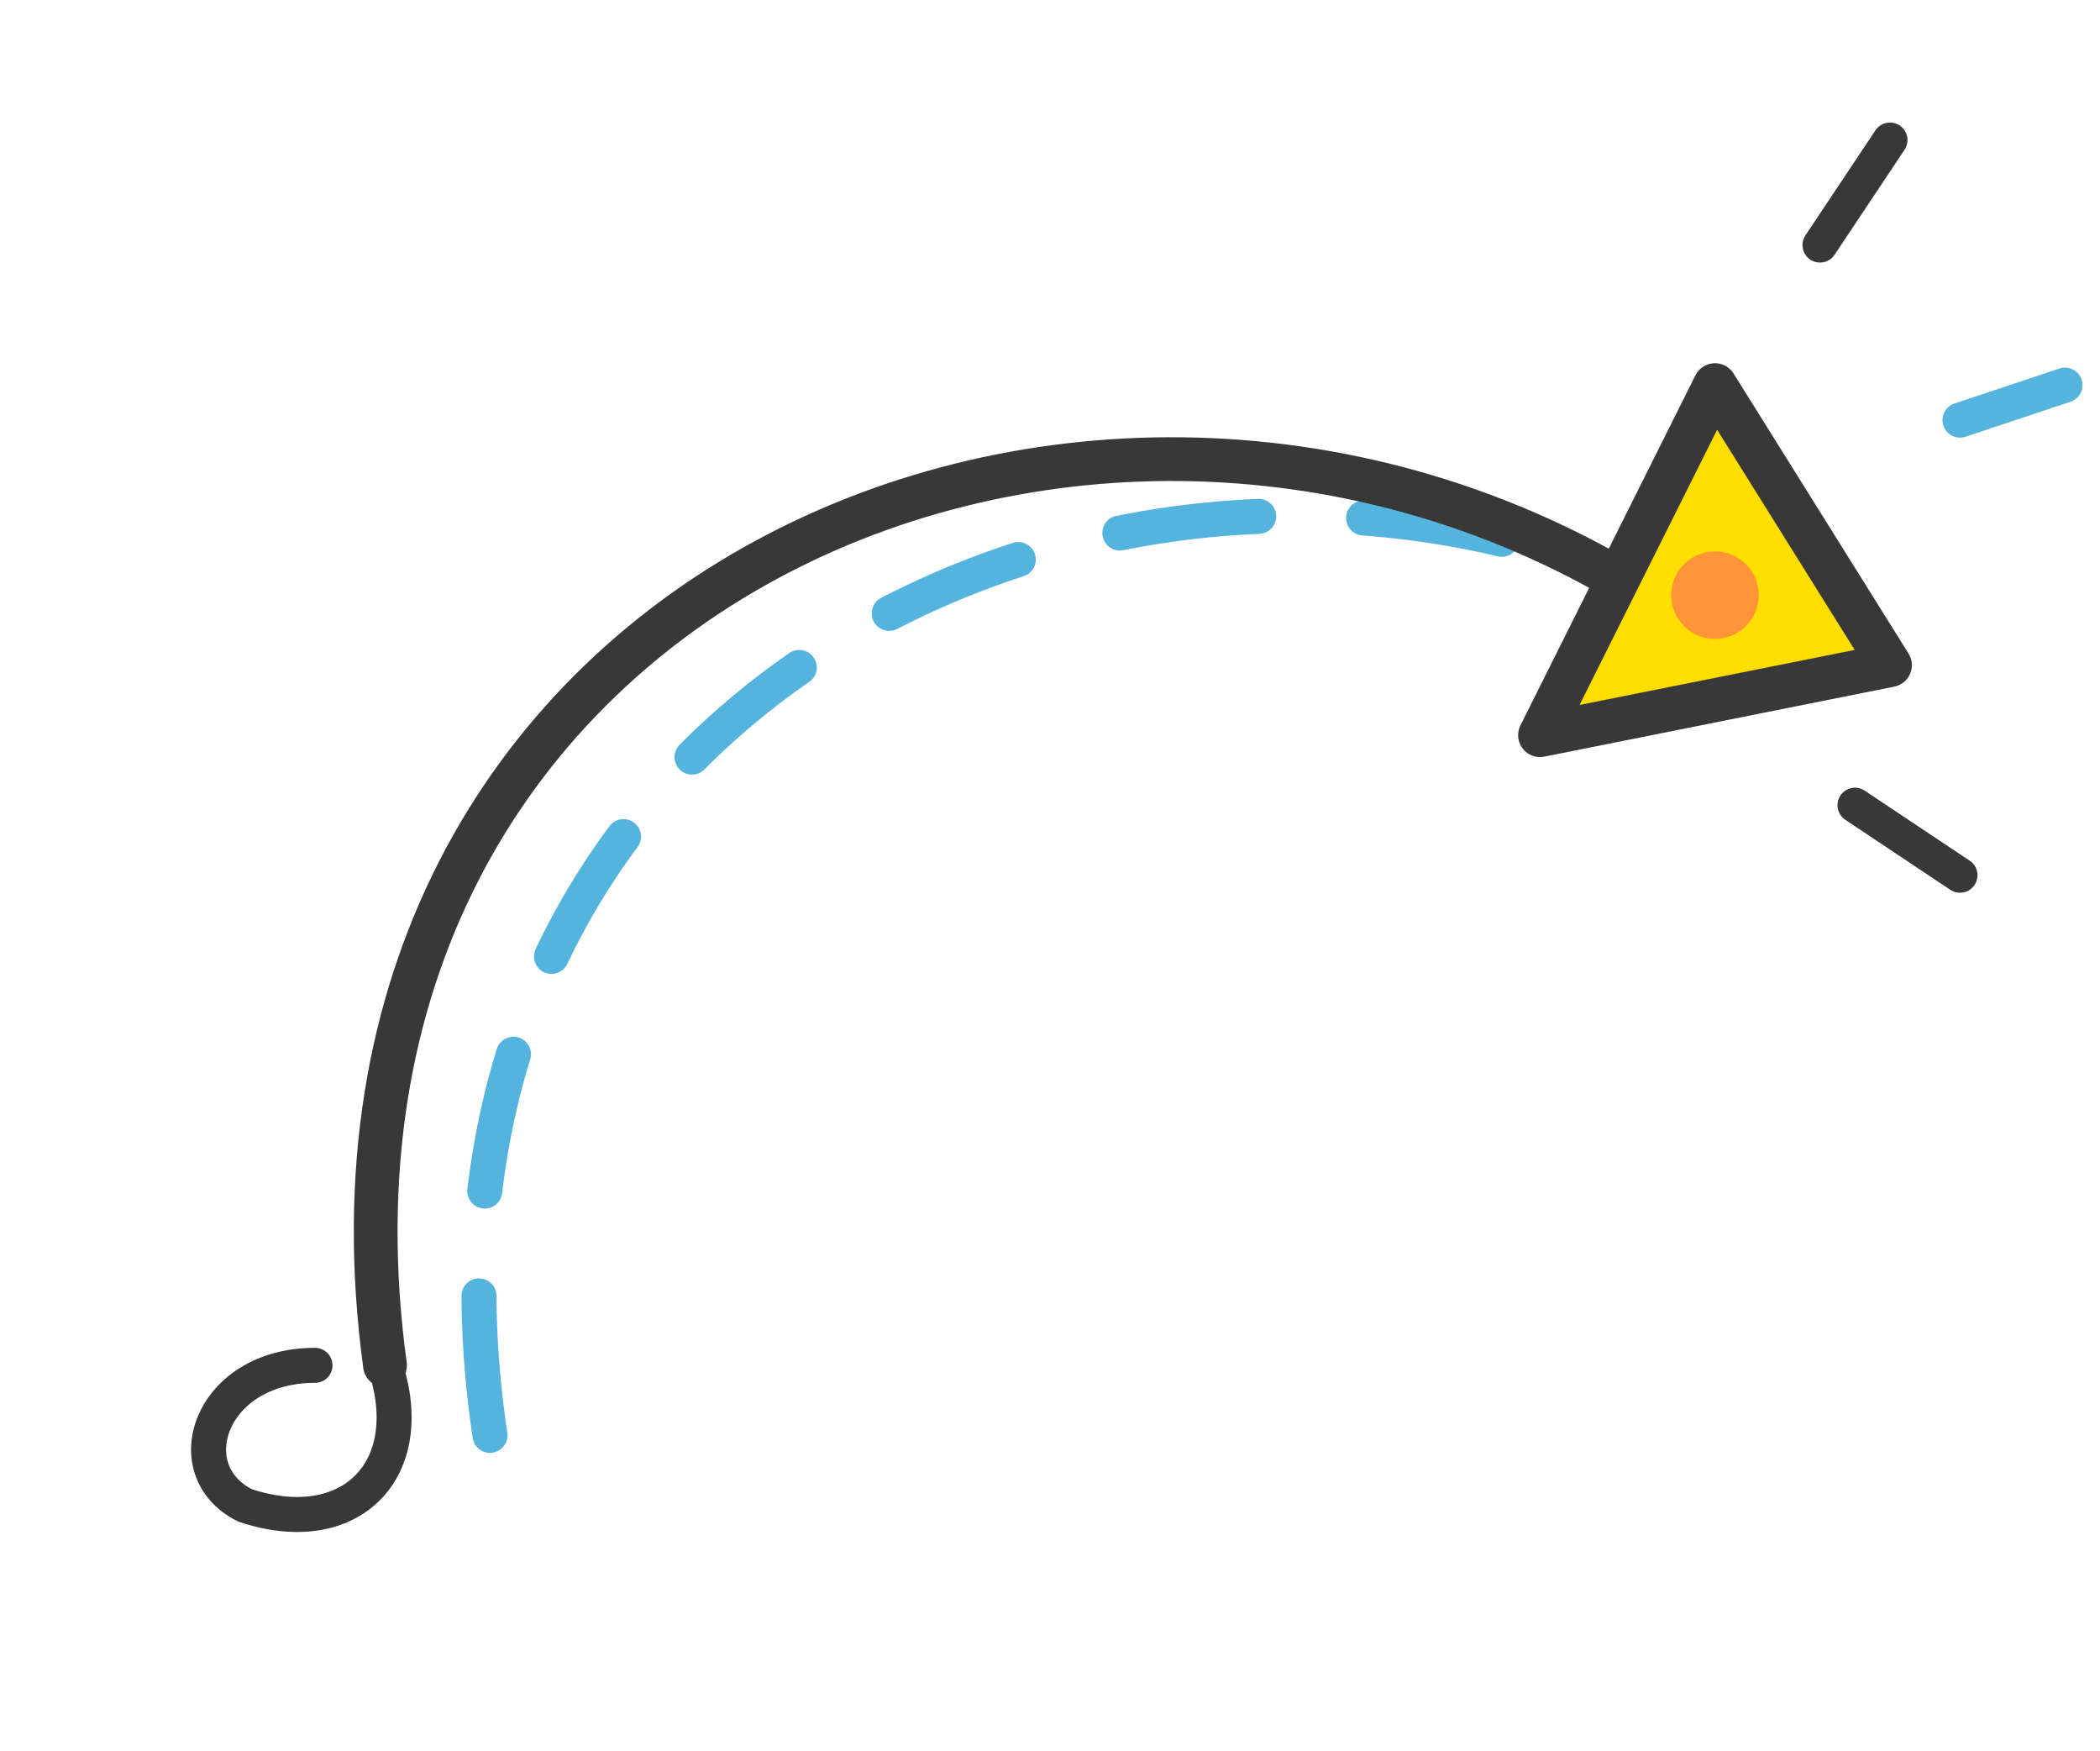
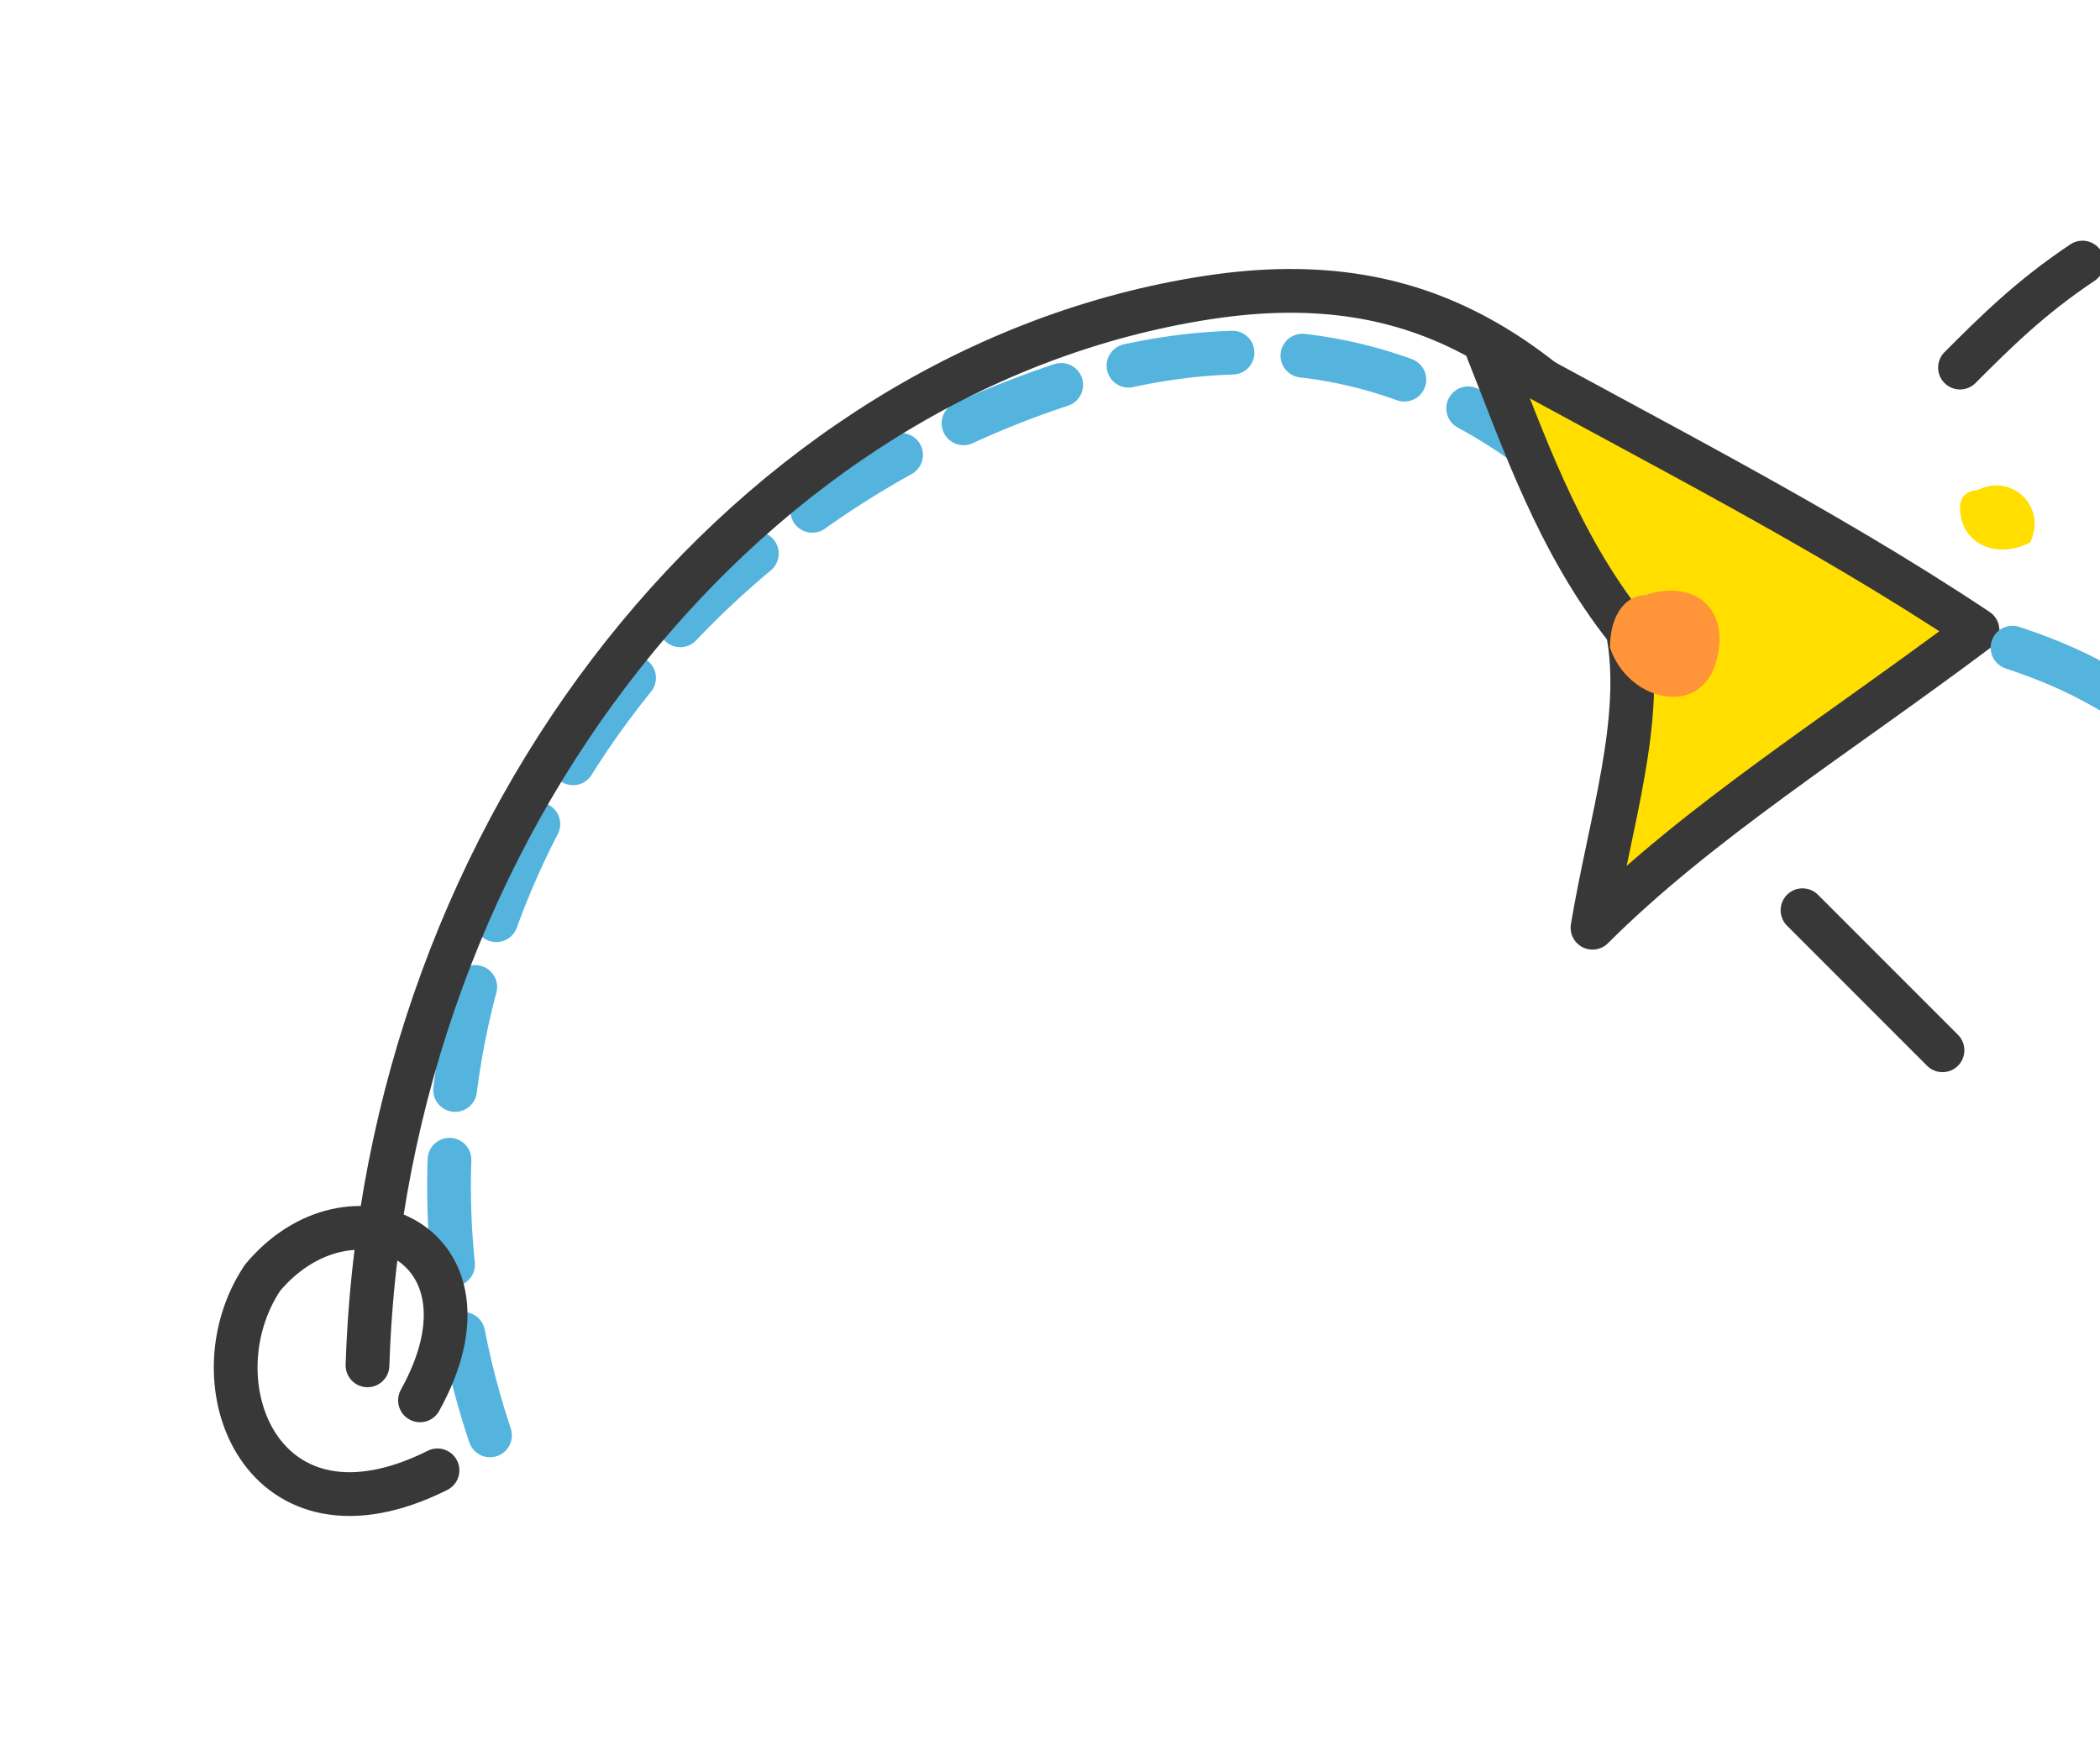
<svg xmlns="http://www.w3.org/2000/svg" viewBox="0 0 120 100" fill="none" aria-hidden="true">
-   <path d="M 28 82 C 22 42, 60 22, 90 32" stroke="#54b4de" stroke-width="2" stroke-linecap="round" stroke-dasharray="8 6" />
-   <path d="M 22 78 C 16 34, 62 14, 94 34" stroke="#383838" stroke-width="2.5" stroke-linecap="round" />
-   <polygon points="98,22 108,38 88,42" fill="#ffde00" stroke="#383838" stroke-width="2.5" stroke-linecap="round" stroke-linejoin="round" />
-   <circle cx="98" cy="34" r="2.5" fill="#ff9538" />
-   <path d="M 22 78 C 24 84, 20 88, 14 86 C 10 84, 12 78, 18 78" stroke="#383838" stroke-width="2" stroke-linecap="round" />
-   <path d="M 104 14 L 108 8" stroke="#383838" stroke-width="2" stroke-linecap="round" />
-   <path d="M 112 24 L 118 22" stroke="#54b4de" stroke-width="2" stroke-linecap="round" />
-   <path d="M 106 46 L 112 50" stroke="#383838" stroke-width="2" stroke-linecap="round" />
+   <path d="M 28 82 C 19 55 37 28 64 21 C 77 18 87 23 95 33" stroke="#54b4de" stroke-width="2.5" stroke-linecap="round" stroke-linejoin="round" stroke-dasharray="6 4" />
+   <path d="M 25 84 C 15 89 11 79 15 73 C 20 67 29 71 24 80" stroke="#383838" stroke-width="2.5" stroke-linecap="round" stroke-linejoin="round" />
+   <path d="M 21 78 C 22 47 43 21 69 17 C 82 15 89 21 97 31" stroke="#383838" stroke-width="2.5" stroke-linecap="round" stroke-linejoin="round" />
+   <path d="M 85 20 C 94 25 104 30 113 36 C 105 42 97 47 91 53 C 92 47 94 41 93 36 C 89 31 87 25 85 20 Z" fill="#ffde00" stroke="#383838" stroke-width="2.5" stroke-linecap="round" stroke-linejoin="round" />
+   <path d="M 94 34 C 97 33 99 35 98 38 C 97 41 93 40 92 37 C 92 35 93 34 94 34 Z" fill="#ff9538" />
+   <path d="M 112 21 C 114 19 116 17 119 15" stroke="#383838" stroke-width="2.5" stroke-linecap="round" stroke-linejoin="round" />
+   <path d="M 115 37 C 118 38 120 39 123 41" stroke="#54b4de" stroke-width="2.5" stroke-linecap="round" stroke-linejoin="round" />
+   <path d="M 103 52 C 106 55 108 57 111 60" stroke="#383838" stroke-width="2.5" stroke-linecap="round" stroke-linejoin="round" />
+   <path d="M 113 28 C 115 27 117 29 116 31 C 114 32 112 31 112 29 C 112 28 113 28 113 28 Z" fill="#ffde00" />
</svg>
